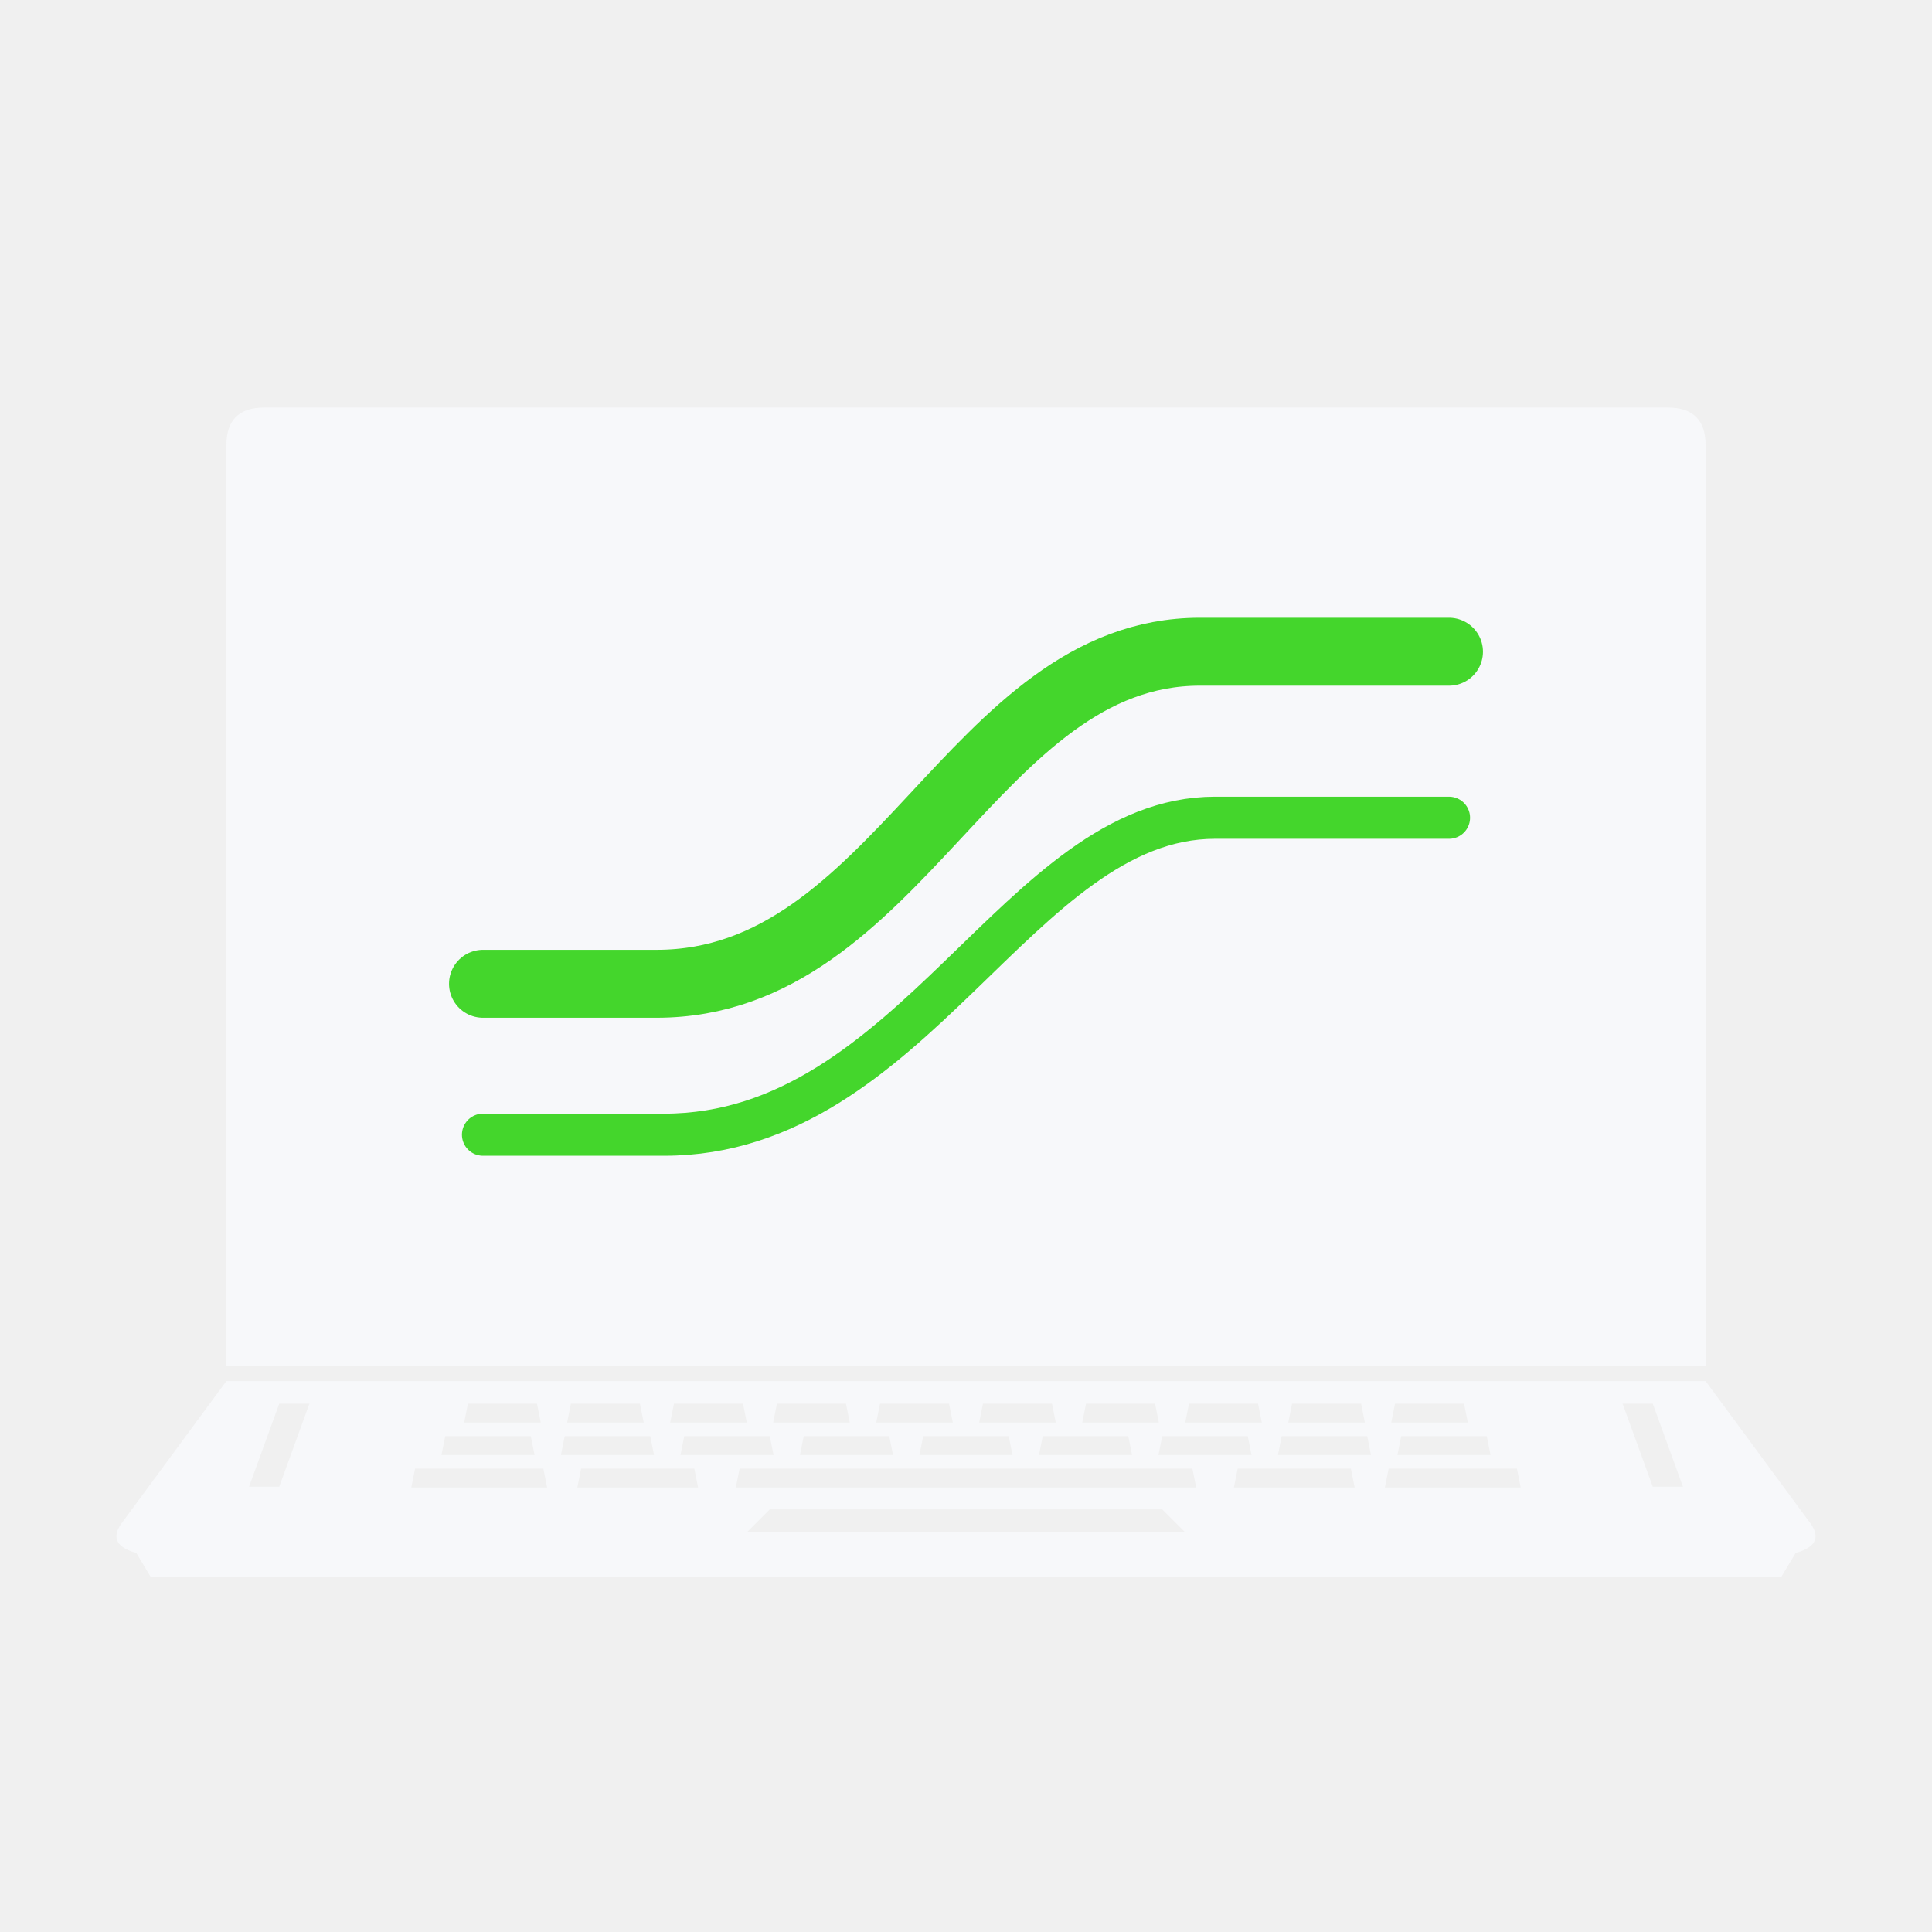
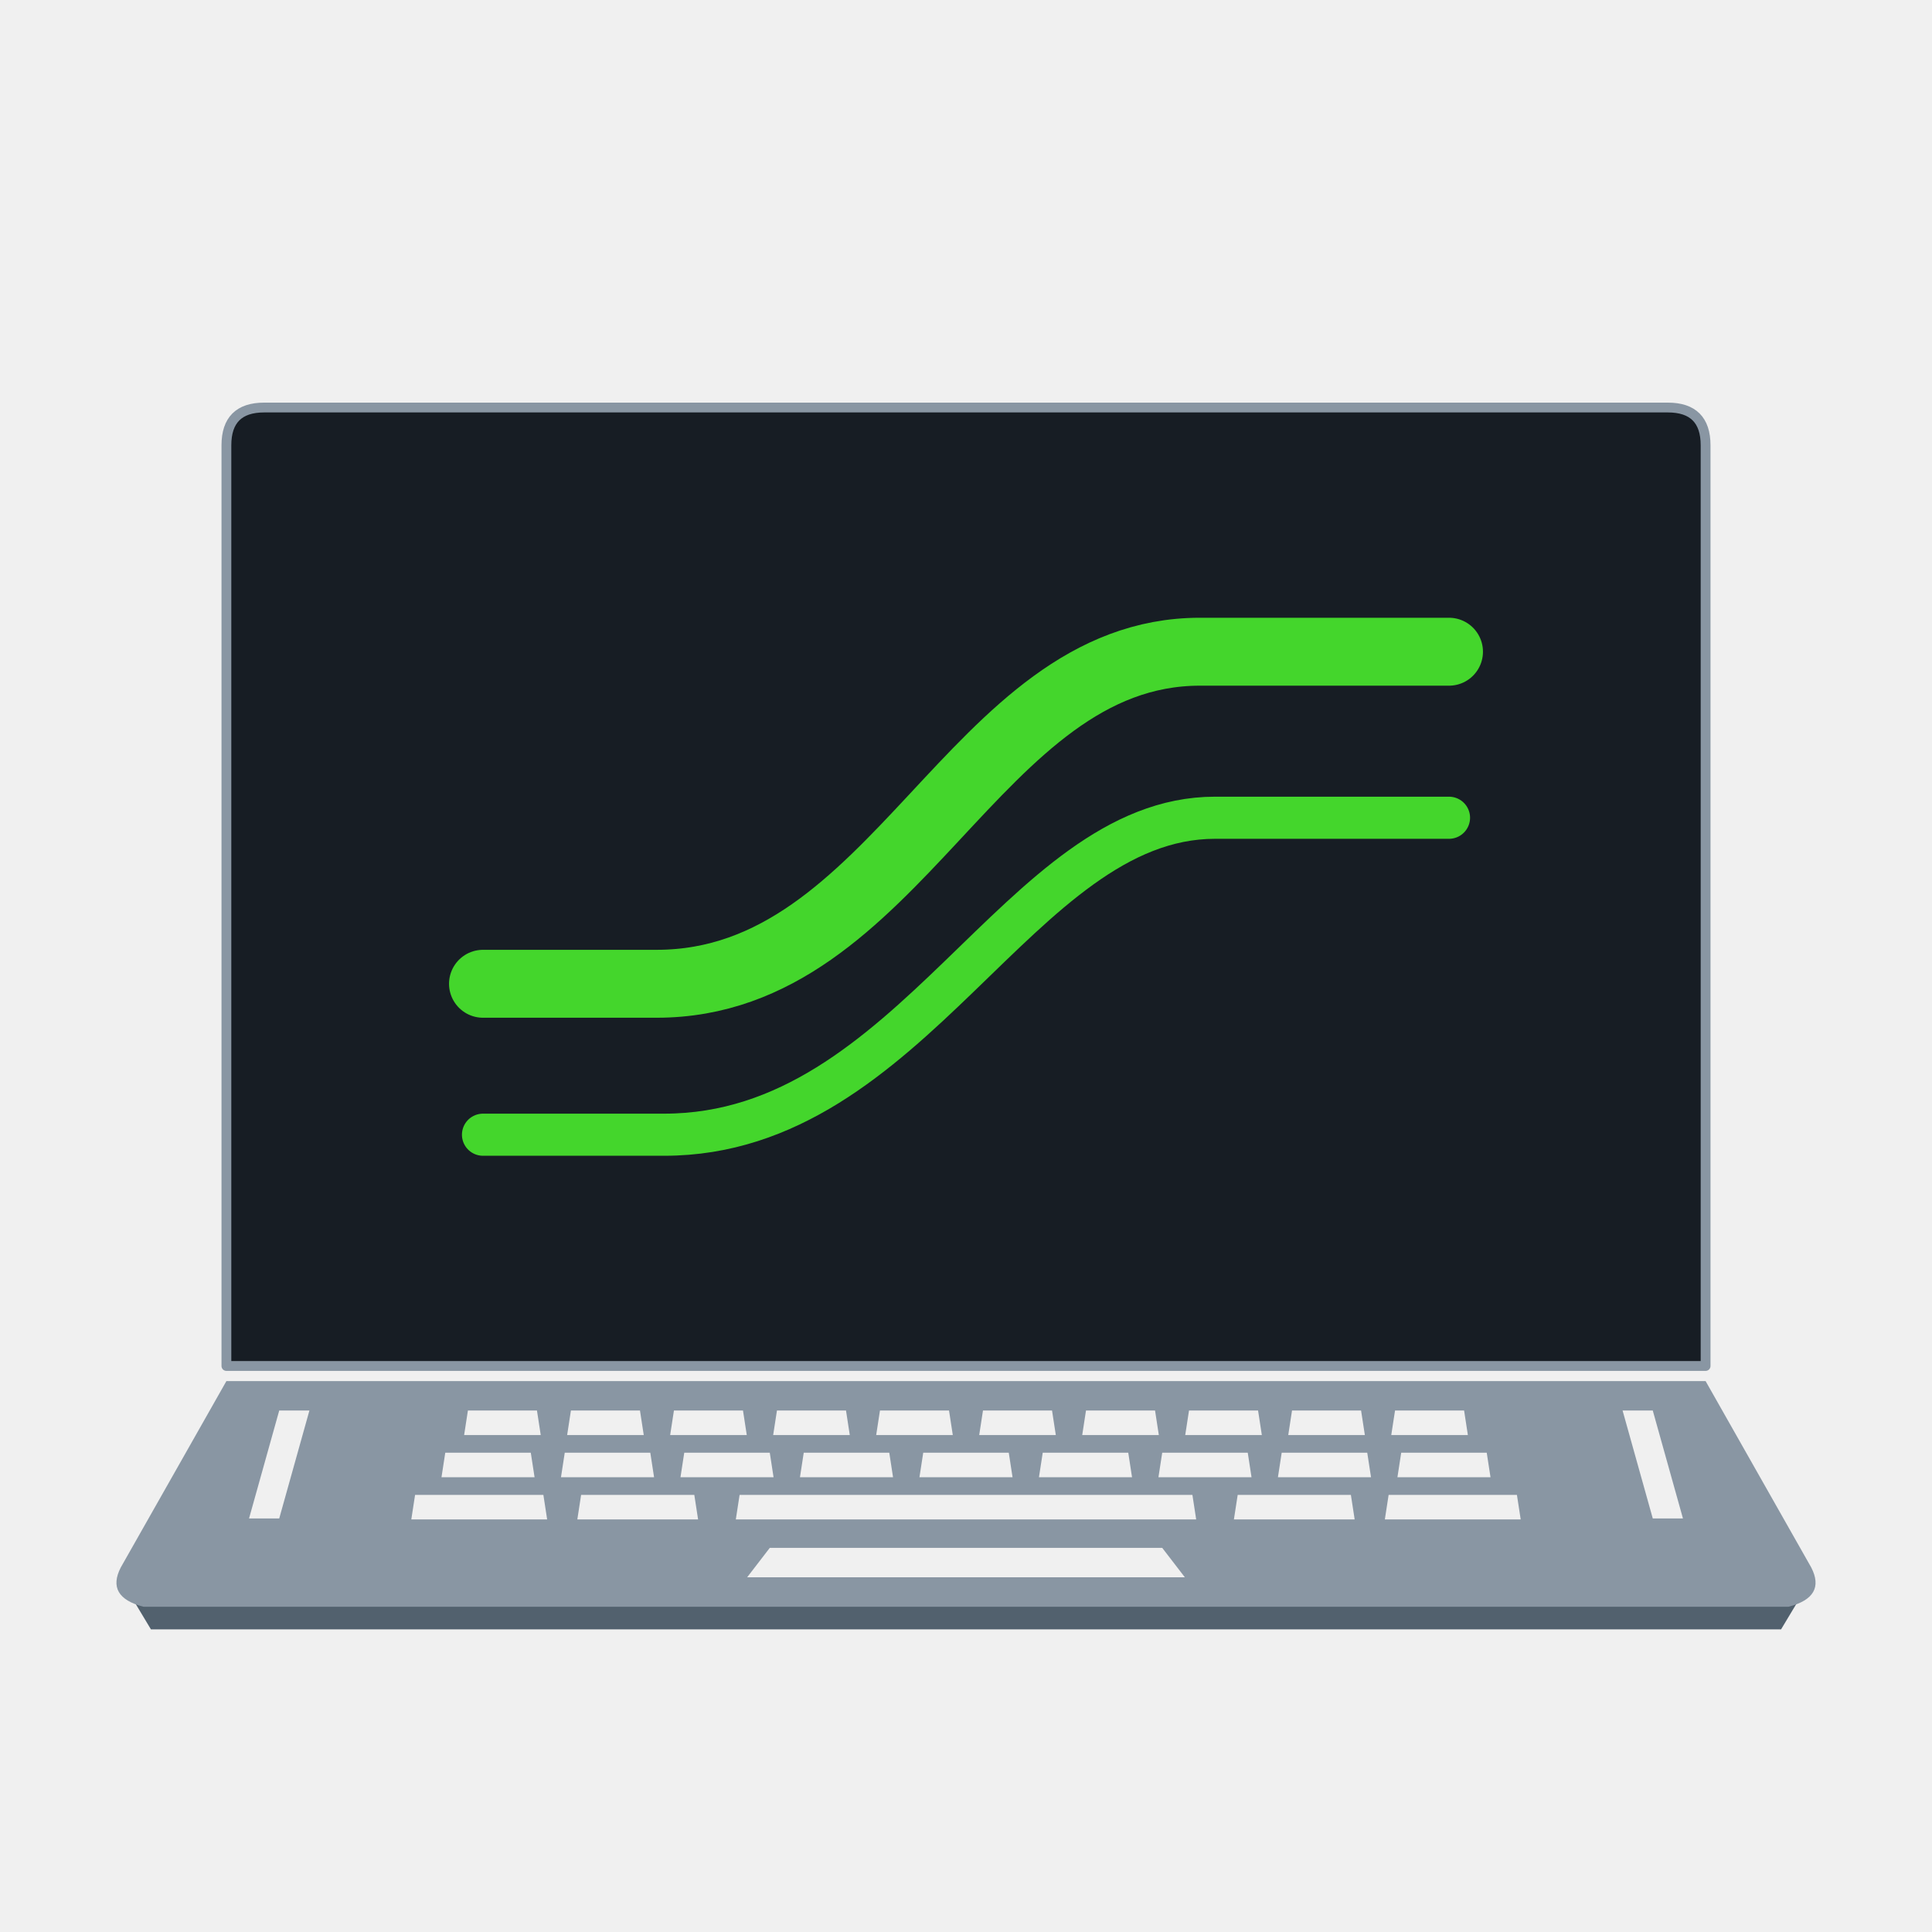
<svg xmlns="http://www.w3.org/2000/svg" width="1024" height="1024" viewBox="0 0 512 512" role="img">
  <defs>
    <linearGradient id="monolith-screen-gradient" x1="0" y1="0" x2="0" y2="1">
      <stop stop-color="#30363d" />
      <stop offset="1" stop-color="#111418" />
    </linearGradient>
    <linearGradient id="monolith-deck-gradient" x1="0" y1="0" x2="0" y2="1">
-       <stop stop-color="#454b52" />
-       <stop offset="1" stop-color="#252a30" />
+       <stop stop-color="#626b75" />
+       <stop offset="1" stop-color="#414a54" />
    </linearGradient>
    <mask id="monolith-cutouts" maskUnits="userSpaceOnUse" x="0" y="0" width="256" height="256">
      <rect width="256" height="256" fill="white" />
-       <path d="M62 186 L71.15 186 L71.65 188.5 L61.5 188.5 Z" fill="black" data-monolith="logo-key" />
-       <path d="M75.65 186 L84.8 186 L85.3 188.5 L75.15 188.5 Z" fill="black" data-monolith="logo-key" />
-       <path d="M89.3 186 L98.45 186 L98.95 188.5 L88.8 188.5 Z" fill="black" data-monolith="logo-key" />
-       <path d="M102.95 186 L112.1 186 L112.6 188.5 L102.45 188.5 Z" fill="black" data-monolith="logo-key" />
-       <path d="M116.6 186 L125.75 186 L126.25 188.5 L116.1 188.5 Z" fill="black" data-monolith="logo-key" />
-       <path d="M130.25 186 L139.4 186 L139.9 188.5 L129.75 188.5 Z" fill="black" data-monolith="logo-key" />
-       <path d="M143.9 186 L153.05 186 L153.55 188.5 L143.4 188.5 Z" fill="black" data-monolith="logo-key" />
-       <path d="M157.55 186 L166.7 186 L167.2 188.5 L157.05 188.5 Z" fill="black" data-monolith="logo-key" />
-       <path d="M171.2 186 L180.35 186 L180.85 188.5 L170.7 188.5 Z" fill="black" data-monolith="logo-key" />
-       <path d="M184.85 186 L194 186 L194.5 188.5 L184.35 188.5 Z" fill="black" data-monolith="logo-key" />
-       <path d="M59 190.3 L70.333 190.3 L70.833 192.8 L58.5 192.8 Z" fill="black" data-monolith="logo-key" />
-       <path d="M74.833 190.3 L86.167 190.3 L86.667 192.8 L74.333 192.8 Z" fill="black" data-monolith="logo-key" />
-       <path d="M90.667 190.3 L102 190.3 L102.5 192.8 L90.167 192.8 Z" fill="black" data-monolith="logo-key" />
-       <path d="M106.5 190.3 L117.833 190.3 L118.333 192.8 L106 192.8 Z" fill="black" data-monolith="logo-key" />
-       <path d="M122.333 190.3 L133.667 190.3 L134.167 192.8 L121.833 192.8 Z" fill="black" data-monolith="logo-key" />
-       <path d="M138.167 190.3 L149.5 190.3 L150 192.8 L137.667 192.8 Z" fill="black" data-monolith="logo-key" />
-       <path d="M154 190.3 L165.333 190.3 L165.833 192.8 L153.5 192.8 Z" fill="black" data-monolith="logo-key" />
-       <path d="M169.833 190.3 L181.167 190.3 L181.667 192.8 L169.333 192.8 Z" fill="black" data-monolith="logo-key" />
-       <path d="M185.667 190.3 L197 190.3 L197.5 192.8 L185.167 192.8 Z" fill="black" data-monolith="logo-key" />
-       <path d="M55 194.6 L72 194.6 L72.5 197.1 L54.5 197.1 Z" fill="black" data-monolith="logo-key" />
-       <path d="M77 194.6 L92 194.6 L92.5 197.1 L76.5 197.1 Z" fill="black" data-monolith="logo-key" />
-       <path d="M98 194.6 L158 194.6 L158.5 197.1 L97.5 197.1 Z" fill="black" data-monolith="logo-key" />
-       <path d="M164 194.6 L179 194.6 L179.5 197.1 L163.5 197.1 Z" fill="black" data-monolith="logo-key" />
-       <path d="M184 194.6 L201 194.6 L201.5 197.1 L183.5 197.1 Z" fill="black" data-monolith="logo-key" />
-       <path d="M37 186 L41 186 L37 197 L33 197 Z" fill="black" />
-       <path d="M215 186 L219 186 L223 197 L219 197 Z" fill="black" />
-       <path d="M102 200 L154 200 L157 203 L99 203 Z" fill="black" />
+       <path d="M62 186.9 L71.15 186.9 L71.65 190.15 L61.5 190.15 Z" fill="black" data-monolith="logo-key" />
+       <path d="M75.65 186.9 L84.8 186.9 L85.3 190.15 L75.15 190.15 Z" fill="black" data-monolith="logo-key" />
+       <path d="M89.3 186.9 L98.45 186.9 L98.95 190.15 L88.8 190.15 Z" fill="black" data-monolith="logo-key" />
+       <path d="M102.95 186.9 L112.1 186.9 L112.6 190.15 L102.45 190.15 Z" fill="black" data-monolith="logo-key" />
+       <path d="M116.6 186.9 L125.75 186.9 L126.25 190.15 L116.1 190.15 Z" fill="black" data-monolith="logo-key" />
+       <path d="M130.25 186.9 L139.4 186.9 L139.9 190.15 L129.75 190.15 Z" fill="black" data-monolith="logo-key" />
+       <path d="M143.9 186.9 L153.05 186.9 L153.55 190.15 L143.4 190.15 Z" fill="black" data-monolith="logo-key" />
+       <path d="M157.55 186.9 L166.7 186.9 L167.2 190.15 L157.05 190.15 Z" fill="black" data-monolith="logo-key" />
+       <path d="M171.2 186.9 L180.35 186.9 L180.85 190.15 L170.7 190.15 Z" fill="black" data-monolith="logo-key" />
+       <path d="M184.85 186.9 L194 186.9 L194.5 190.15 L184.35 190.15 Z" fill="black" data-monolith="logo-key" />
+       <path d="M59 192.49 L70.333 192.49 L70.833 195.74 L58.5 195.74 Z" fill="black" data-monolith="logo-key" />
+       <path d="M74.833 192.49 L86.167 192.49 L86.667 195.74 L74.333 195.74 Z" fill="black" data-monolith="logo-key" />
+       <path d="M90.667 192.49 L102 192.49 L102.5 195.74 L90.167 195.74 Z" fill="black" data-monolith="logo-key" />
+       <path d="M106.5 192.49 L117.833 192.49 L118.333 195.74 L106 195.74 Z" fill="black" data-monolith="logo-key" />
+       <path d="M122.333 192.49 L133.667 192.49 L134.167 195.74 L121.833 195.74 Z" fill="black" data-monolith="logo-key" />
+       <path d="M138.167 192.49 L149.5 192.49 L150 195.74 L137.667 195.74 Z" fill="black" data-monolith="logo-key" />
+       <path d="M154 192.49 L165.333 192.49 L165.833 195.74 L153.5 195.74 Z" fill="black" data-monolith="logo-key" />
+       <path d="M169.833 192.49 L181.167 192.49 L181.667 195.74 L169.333 195.74 Z" fill="black" data-monolith="logo-key" />
+       <path d="M185.667 192.49 L197 192.49 L197.5 195.74 L185.167 195.74 Z" fill="black" data-monolith="logo-key" />
+       <path d="M55 198.08 L72 198.08 L72.5 201.33 L54.5 201.33 Z" fill="black" data-monolith="logo-key" />
+       <path d="M77 198.08 L92 198.08 L92.5 201.33 L76.5 201.33 Z" fill="black" data-monolith="logo-key" />
+       <path d="M98 198.08 L158 198.08 L158.5 201.33 L97.5 201.33 Z" fill="black" data-monolith="logo-key" />
+       <path d="M164 198.08 L179 198.08 L179.5 201.33 L163.5 201.33 Z" fill="black" data-monolith="logo-key" />
+       <path d="M184 198.08 L201 198.08 L201.5 201.33 L183.5 201.33 Z" fill="black" data-monolith="logo-key" />
+       <path d="M37 186.9 L41 186.9 L37 201.2 L33 201.2 Z" fill="black" />
+       <path d="M215 186.9 L219 186.9 L223 201.2 L219 201.2 Z" fill="black" />
+       <path d="M102 205.1 L154 205.1 L157 209 L99 209 Z" fill="black" />
    </mask>
  </defs>
  <g transform="scale(2)">
    <g mask="url(#monolith-cutouts)">
-       <path d="M35 54 L221 54 Q226 54 226 59 L226 181 L30 181 L30 59 Q30 54 35 54 Z" fill="#f7f8fa" data-monolith="screen" />
-       <path d="M17 204 L239 204 L236 209 L20 209 Z" fill="#f7f8fa" />
-       <path d="M30 183 L226 183 L240 202 Q242 205 237 206 L19 206 Q14 205 16 202 Z" fill="#f7f8fa" data-monolith="deck" />
+       <path d="M35 54 L221 54 Q226 54 226 59 L226 181 L30 181 L30 59 Q30 54 35 54 Z" fill="#171d24" stroke="#8996a3" stroke-width="1.3" stroke-linecap="round" stroke-linejoin="round" data-monolith="screen" />
+       <path d="M17 210.9 L239 210.9 L236 215.9 L20 215.9 Z" fill="#52616e" data-monolith="lip" />
+       <path d="M30 183 L226 183 L240 207.7 Q242 211.6 237 212.9 L19 212.9 Q14 211.6 16 207.7 Z" fill="#8996a3" data-monolith="deck" />
      <path d="M64 130.355 L87 130.355 C119 130.355 129 86.355 159 86.355 L192 86.355" fill="none" stroke="#44D62C" stroke-width="9" stroke-linecap="round" stroke-linejoin="round" data-monolith="curve" />
      <path d="M64 150.355 L88 150.355 C121 150.355 135 108.355 161 108.355 L192 108.355" fill="none" stroke="#44D62C" stroke-width="5.58" stroke-linecap="round" stroke-linejoin="round" data-monolith="second-curve" />
    </g>
  </g>
</svg>
